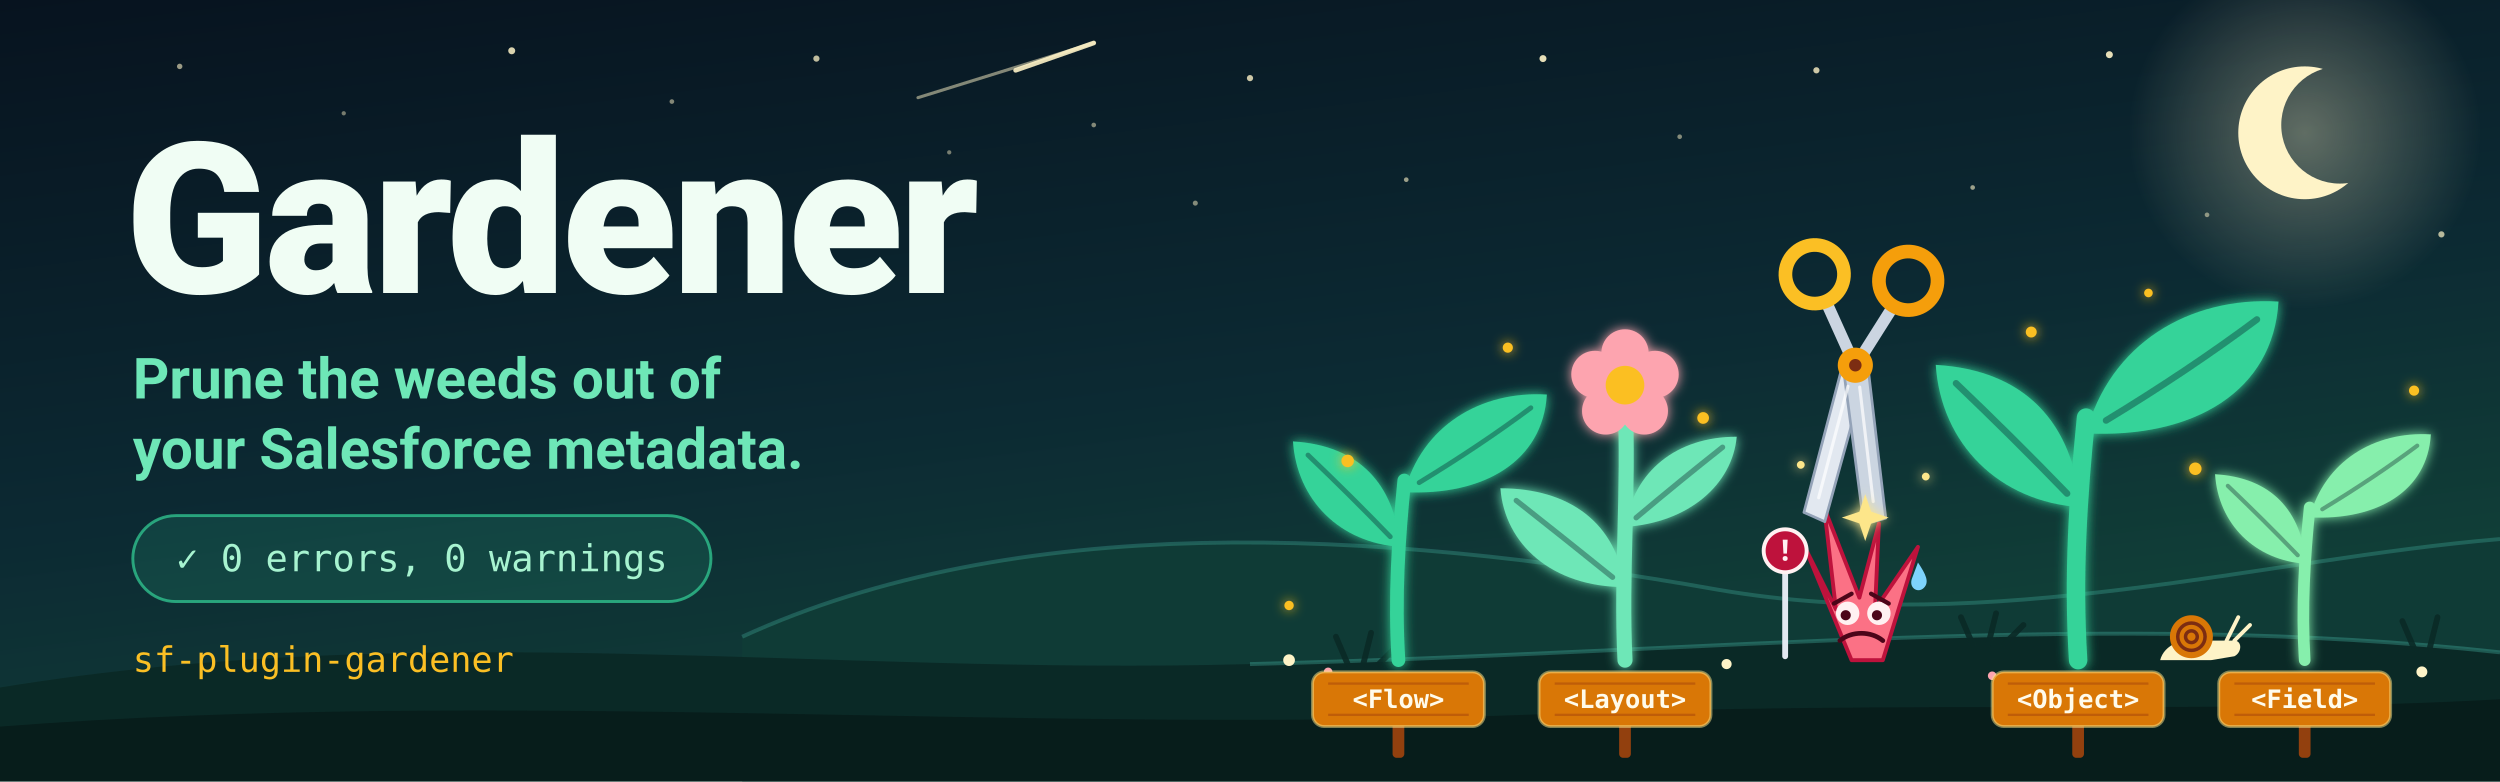
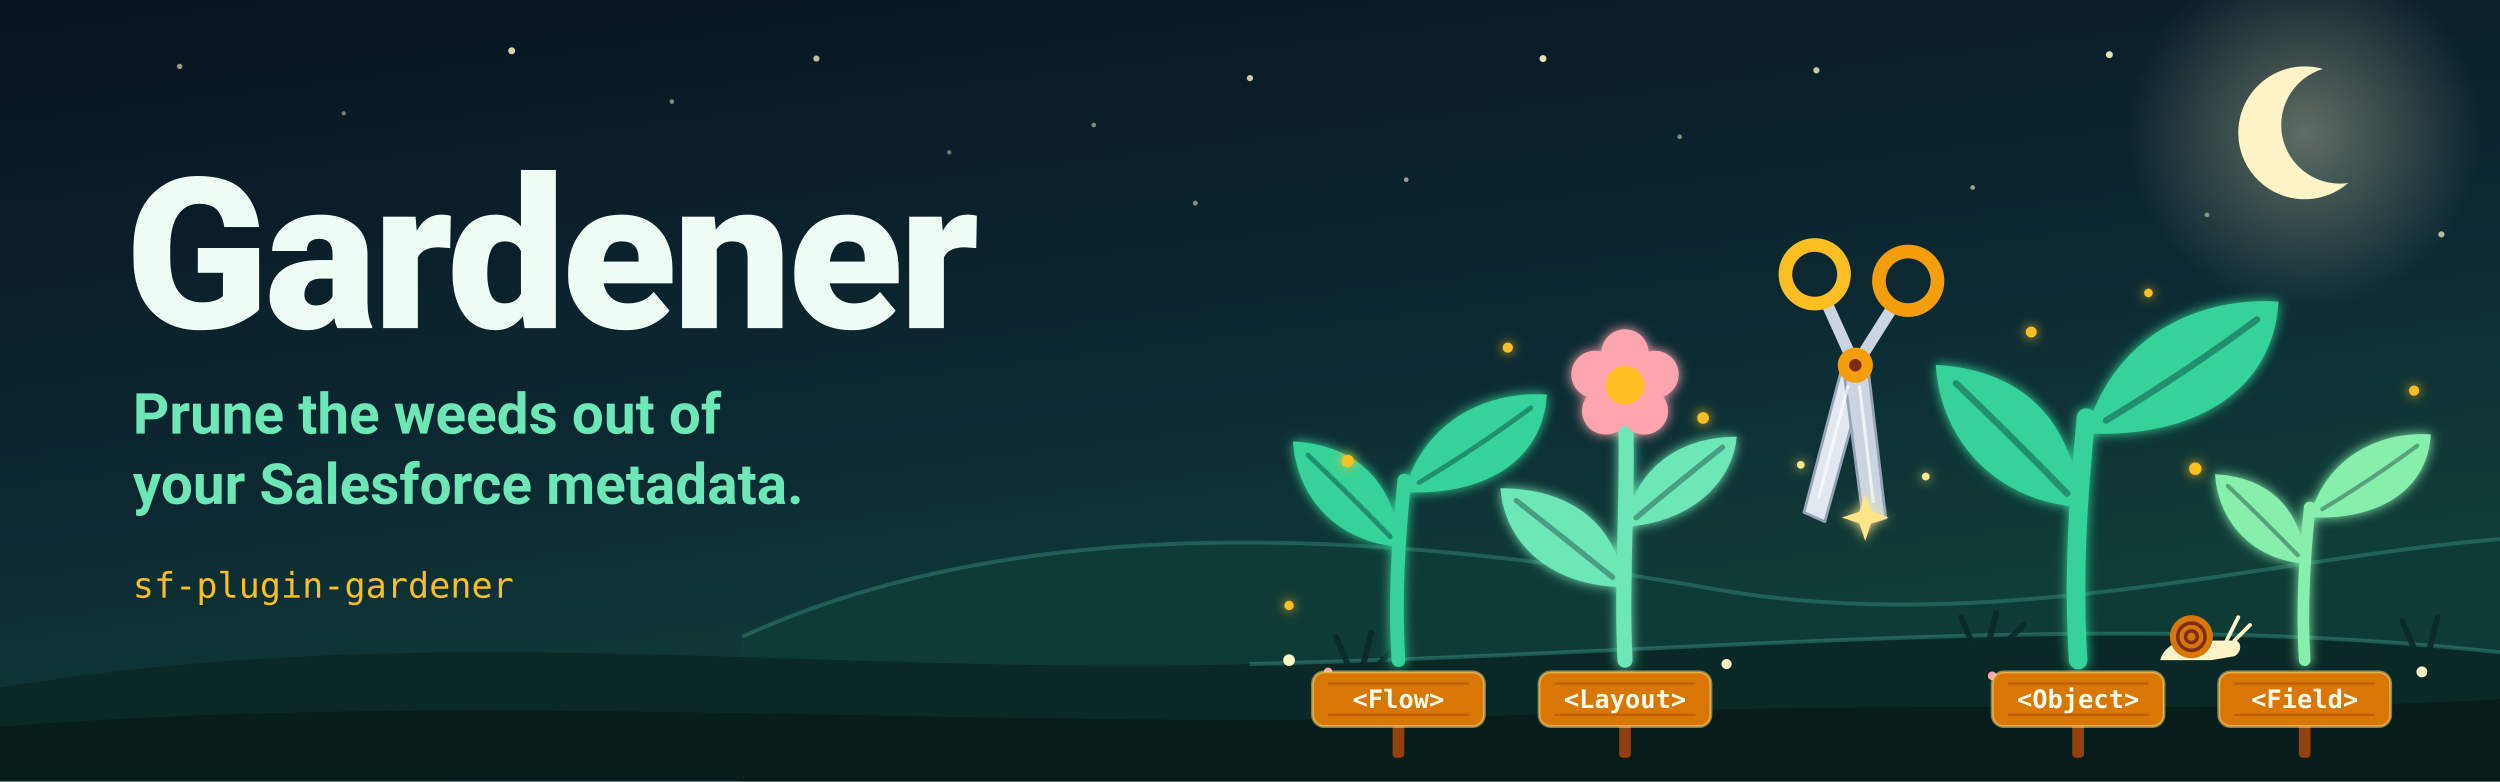
<svg xmlns="http://www.w3.org/2000/svg" viewBox="0 0 1280 400" width="1280" height="400" role="img" aria-labelledby="title description">
  <defs>
    <linearGradient id="sky" x1="0" y1="0" x2="0.4" y2="1">
      <stop offset="0" stop-color="#07131f" />
      <stop offset="0.6" stop-color="#0c2a33" />
      <stop offset="1" stop-color="#114238" />
    </linearGradient>
    <radialGradient id="moonGlow" cx="0.5" cy="0.5" r="0.5">
      <stop offset="0" stop-color="#fef3c7" stop-opacity="0.35" />
      <stop offset="1" stop-color="#fef3c7" stop-opacity="0" />
    </radialGradient>
    <filter id="glow" x="-200%" y="-200%" width="500%" height="500%">
      <feGaussianBlur stdDeviation="3" result="blur" />
      <feMerge>
        <feMergeNode in="blur" />
        <feMergeNode in="SourceGraphic" />
      </feMerge>
    </filter>
    <mask id="crescent">
      <rect width="1280" height="400" fill="#fff" />
      <circle cx="1198" cy="64" r="30" fill="#000" />
    </mask>
    <g id="sprout">
      <path d="M0 0 C-2 -32 0 -62 3 -92" fill="none" stroke="currentColor" stroke-width="7" stroke-linecap="round" />
      <path d="M1 -58 C-30 -60 -52 -82 -54 -112 C-20 -110 -2 -90 1 -58 Z" fill="currentColor" />
      <path d="M3 -86 C12 -120 42 -138 76 -136 C74 -102 44 -84 3 -86 Z" fill="currentColor" />
      <path d="M-4.2 -63.2 Q-24.7 -84.4 -46.3 -105.0 M10.6 -90.9 Q41.9 -109.9 67.8 -129.2" fill="none" stroke="#07131f" stroke-width="2.5" stroke-linecap="round" opacity="0.35" />
    </g>
    <g id="bloom">
      <path d="M0 0 C-2 -40 2 -80 0 -120" fill="none" stroke="currentColor" stroke-width="7" stroke-linecap="round" />
      <path d="M0 -34 C-34 -34 -56 -54 -58 -80 C-26 -80 -4 -64 0 -34 Z" fill="currentColor" />
      <path d="M0 -62 C30 -64 50 -82 52 -104 C24 -104 4 -88 0 -62 Z" fill="currentColor" />
      <path d="M-5.8 -38.6 Q-28.9 -57.2 -50.6 -74.3 M5.2 -66.3 Q26.0 -83.8 45.4 -99.1" fill="none" stroke="#07131f" stroke-width="2.5" stroke-linecap="round" opacity="0.35" />
      <g transform="translate(0 -128)">
        <circle cx="0" cy="-15" r="11" fill="#fda4af" />
        <circle cx="14" cy="-5" r="11" fill="#fda4af" />
        <circle cx="9" cy="12" r="11" fill="#fda4af" />
        <circle cx="-9" cy="12" r="11" fill="#fda4af" />
        <circle cx="-14" cy="-5" r="11" fill="#fda4af" />
        <circle cx="0" cy="0" r="9" fill="#fbbf24" />
      </g>
    </g>
    <g id="sign">
      <rect x="-3" y="0" width="6" height="40" rx="2" fill="#92400e" />
      <rect x="-44" y="-4" width="88" height="28" rx="6" fill="#d97706" />
      <rect x="-44" y="-4" width="88" height="28" rx="6" fill="none" stroke="#fde68a" stroke-opacity="0.5" stroke-width="1.5" />
      <path d="M-36 2 H36 M-36 18 H36" stroke="#b45309" stroke-width="1.2" stroke-opacity="0.7" />
    </g>
  </defs>
  <rect width="1280" height="400" fill="url(#sky)" />
  <g fill="#fef3c7">
    <circle cx="640" cy="40" r="1.6" opacity="0.8" />
    <circle cx="720" cy="92" r="1.2" opacity="0.6" />
    <circle cx="790" cy="30" r="1.8" opacity="0.9" />
    <circle cx="860" cy="70" r="1.2" opacity="0.5" />
    <circle cx="930" cy="36" r="1.6" opacity="0.8" />
    <circle cx="1010" cy="96" r="1.2" opacity="0.6" />
    <circle cx="1080" cy="28" r="1.8" opacity="0.9" />
    <circle cx="1130" cy="110" r="1.2" opacity="0.5" />
    <circle cx="1250" cy="120" r="1.6" opacity="0.7" />
    <circle cx="560" cy="64" r="1.2" opacity="0.5" />
    <circle cx="92" cy="34" r="1.4" opacity="0.6" />
    <circle cx="176" cy="58" r="1.1" opacity="0.45" />
    <circle cx="262" cy="26" r="1.8" opacity="0.85" />
    <circle cx="344" cy="52" r="1.2" opacity="0.5" />
    <circle cx="418" cy="30" r="1.6" opacity="0.75" />
    <circle cx="486" cy="78" r="1.1" opacity="0.45" />
    <circle cx="612" cy="104" r="1.3" opacity="0.5" />
  </g>
-   <path d="M470 50 L560 22" stroke="#fef3c7" stroke-width="1.6" stroke-linecap="round" opacity="0.5" />
-   <path d="M520 36 L560 22" stroke="#fef3c7" stroke-width="2.4" stroke-linecap="round" opacity="0.9" />
  <circle cx="1180" cy="68" r="90" fill="url(#moonGlow)" />
  <circle cx="1180" cy="68" r="34" fill="#fef3c7" mask="url(#crescent)" />
  <path d="M380 400 L380 326 C520 262 700 270 880 302 C1020 326 1160 286 1280 276 L1280 400 Z" fill="#0f3b36" />
  <path d="M380 326 C520 262 700 270 880 302 C1020 326 1160 286 1280 276" fill="none" stroke="#5eead4" stroke-opacity="0.22" stroke-width="2" />
  <path d="M0 400 L0 352 C220 316 420 346 640 340 C880 334 1080 312 1280 334 L1280 400 Z" fill="#0a2926" />
  <path d="M640 340 C880 334 1080 312 1280 334" fill="none" stroke="#5eead4" stroke-opacity="0.25" stroke-width="2" />
  <path d="M0 400 L0 372 C260 352 520 376 780 366 C980 358 1140 366 1280 358 L1280 400 Z" fill="#071d1b" />
  <g stroke="#0a2926" stroke-width="3" stroke-linecap="round" fill="none" opacity="0.9">
    <path d="M690 340 l-6 -14 M698 340 l4 -16 M706 340 l10 -10" />
    <path d="M1010 330 l-6 -14 M1018 330 l4 -16 M1026 330 l10 -10" />
    <path d="M1236 332 l-6 -14 M1244 332 l4 -16" />
  </g>
  <g filter="url(#glow)">
    <use href="#sprout" x="716" y="338" color="#34d399" />
    <use href="#bloom" x="832" y="338" color="#6ee7b7" transform="translate(832 338) scale(1.1) translate(-832 -338)" />
    <use href="#sprout" x="1064" y="338" color="#34d399" transform="translate(1064 338) scale(1.35) translate(-1064 -338)" />
    <use href="#sprout" x="1180" y="338" color="#86efac" transform="translate(1180 338) scale(0.85) translate(-1180 -338)" />
-   </g>
-   <g transform="translate(948 338)">
-     <path d="M0 0 L-24 -58 L-8 -26 L-14 -78 L4 -32 L14 -70 L12 -26 L34 -58 L16 0 Z" fill="#fb7185" stroke="#be123c" stroke-width="2" stroke-linejoin="round" />
-     <path d="M-34 -2 L-34 -46" stroke="#e2e8f0" stroke-width="3" stroke-linecap="round" />
-     <circle cx="-34" cy="-56" r="11" fill="#be123c" stroke="#fff1f2" stroke-width="2" />
-     <text x="-34" y="-51" text-anchor="middle" font-family="ui-sans-serif, system-ui, sans-serif" font-size="15" font-weight="800" fill="#fff1f2">!</text>
-     <g>
-       <circle cx="-2" cy="-24" r="6" fill="#fff1f2" />
-       <circle cx="14" cy="-24" r="6" fill="#fff1f2" />
-       <circle cx="-3" cy="-23" r="2.6" fill="#4c0519" />
-       <circle cx="13" cy="-23" r="2.6" fill="#4c0519" />
-       <path d="M-6 -10 C0 -15 10 -15 16 -10" fill="none" stroke="#4c0519" stroke-width="2.4" stroke-linecap="round" />
-       <path d="M-9 -29 L0 -34 M19 -29 L10 -34" stroke="#4c0519" stroke-width="2.2" stroke-linecap="round" />
-       <path d="M30 -44 C34 -38 36 -34 33 -31 C30 -28 25 -31 27 -36 Z" fill="#7dd3fc" transform="translate(4 -6)" />
-     </g>
  </g>
  <g transform="translate(950 186) rotate(4)">
    <path d="M7 -2 L-7 4 L-21 78 L-10 82 Z" fill="#e2e8f0" stroke="#94a3b8" stroke-width="1.4" stroke-linejoin="round" />
    <path d="M-7 -2 L7 4 L21 78 L10 82 Z" fill="#cbd5e1" stroke="#94a3b8" stroke-width="1.4" stroke-linejoin="round" />
    <path d="M-3 12 L-14 70 M3 12 L14 70" stroke="#fff" stroke-opacity="0.7" stroke-width="1.6" stroke-linecap="round" />
    <path d="M-3 -4 L-17 -30 M3 -4 L17 -30" stroke="#cbd5e1" stroke-width="6" stroke-linecap="round" />
    <circle cx="-24" cy="-44" r="15" fill="none" stroke="#fbbf24" stroke-width="7" />
    <circle cx="24" cy="-44" r="15" fill="none" stroke="#f59e0b" stroke-width="7" />
    <circle cx="0" cy="1" r="9" fill="#f59e0b" />
    <circle cx="0" cy="1" r="3.2" fill="#7c2d12" />
  </g>
  <g fill="#fde68a" filter="url(#glow)">
    <path d="M948 254 l3 -9 l3 9 l9 3 l-9 3 l-3 9 l-3 -9 l-9 -3 Z" transform="translate(4 8)" />
    <circle cx="922" cy="238" r="2" />
    <circle cx="986" cy="244" r="2" />
  </g>
  <g>
    <circle cx="660" cy="338" r="3" fill="#fef3c7" />
    <circle cx="680" cy="344" r="2.2" fill="#fda4af" />
    <circle cx="884" cy="340" r="2.6" fill="#fef3c7" />
    <circle cx="1020" cy="346" r="2.2" fill="#fda4af" />
    <circle cx="1240" cy="344" r="2.8" fill="#fef3c7" />
  </g>
  <g transform="translate(1122 338)">
    <path d="M-16 0 C-14 -8 -4 -12 6 -10 L22 -10 C26 -10 26 -4 22 -2 L10 0 Z" fill="#fef3c7" />
    <path d="M18 -10 L24 -22 M22 -10 L30 -18" stroke="#fef3c7" stroke-width="2" stroke-linecap="round" />
    <circle cx="0" cy="-12" r="11" fill="#d97706" />
    <circle cx="0" cy="-12" r="7" fill="none" stroke="#7c2d12" stroke-width="1.8" />
    <circle cx="0" cy="-12" r="3" fill="none" stroke="#7c2d12" stroke-width="1.8" />
  </g>
  <g font-family="ui-monospace, SFMono-Regular, Menlo, Consolas, monospace" font-size="13" font-weight="700" fill="#fffbeb" text-anchor="middle">
    <use href="#sign" x="716" y="348" />
    <text x="716" y="362.5">&lt;Flow&gt;</text>
    <use href="#sign" x="832" y="348" />
    <text x="832" y="362.5">&lt;Layout&gt;</text>
    <use href="#sign" x="1064" y="348" />
    <text x="1064" y="362.5">&lt;Object&gt;</text>
    <use href="#sign" x="1180" y="348" />
    <text x="1180" y="362.5">&lt;Field&gt;</text>
  </g>
  <g filter="url(#glow)" fill="#fbbf24">
    <circle cx="690" cy="236" r="3.2" />
    <circle cx="772" cy="178" r="2.6" />
    <circle cx="872" cy="214" r="3" />
    <circle cx="1040" cy="170" r="2.8" />
    <circle cx="1124" cy="240" r="3.2" />
    <circle cx="1236" cy="200" r="2.6" />
    <circle cx="1100" cy="150" r="2.2" />
    <circle cx="660" cy="310" r="2.4" />
  </g>
  <g font-family="'Avenir Next Rounded', 'Arial Rounded MT Bold', Nunito, Quicksand, ui-sans-serif, system-ui, -apple-system, 'Segoe UI', Roboto, sans-serif">
-     <text x="64" y="150" font-size="108" font-weight="800" fill="#f0fdf4" letter-spacing="-2">Gardener</text>
-     <text x="68" y="204" font-size="29" font-weight="600" fill="#6ee7b7">Prune the weeds out of</text>
-     <text x="68" y="240" font-size="29" font-weight="600" fill="#6ee7b7">your Salesforce metadata.</text>
+     <text x="64" y="168" font-size="108" font-weight="800" fill="#f0fdf4" letter-spacing="-2">Gardener</text>
+     <text x="68" y="222" font-size="29" font-weight="600" fill="#6ee7b7">Prune the weeds out of</text>
+     <text x="68" y="258" font-size="29" font-weight="600" fill="#6ee7b7">your Salesforce metadata.</text>
  </g>
-   <rect x="68" y="264" width="296" height="44" rx="22" fill="#34d399" fill-opacity="0.14" stroke="#34d399" stroke-opacity="0.7" stroke-width="1.5" />
-   <text x="216" y="292.5" text-anchor="middle" font-family="ui-monospace, SFMono-Regular, Menlo, Consolas, monospace" font-size="19" fill="#a7f3d0">✓ 0 errors, 0 warnings</text>
-   <text x="68" y="344" font-family="ui-monospace, SFMono-Regular, Menlo, Consolas, monospace" font-size="18" fill="#fbbf24">sf-plugin-gardener</text>
+   <text x="68" y="306" font-family="ui-monospace, SFMono-Regular, Menlo, Consolas, monospace" font-size="18" fill="#fbbf24">sf-plugin-gardener</text>
</svg>
